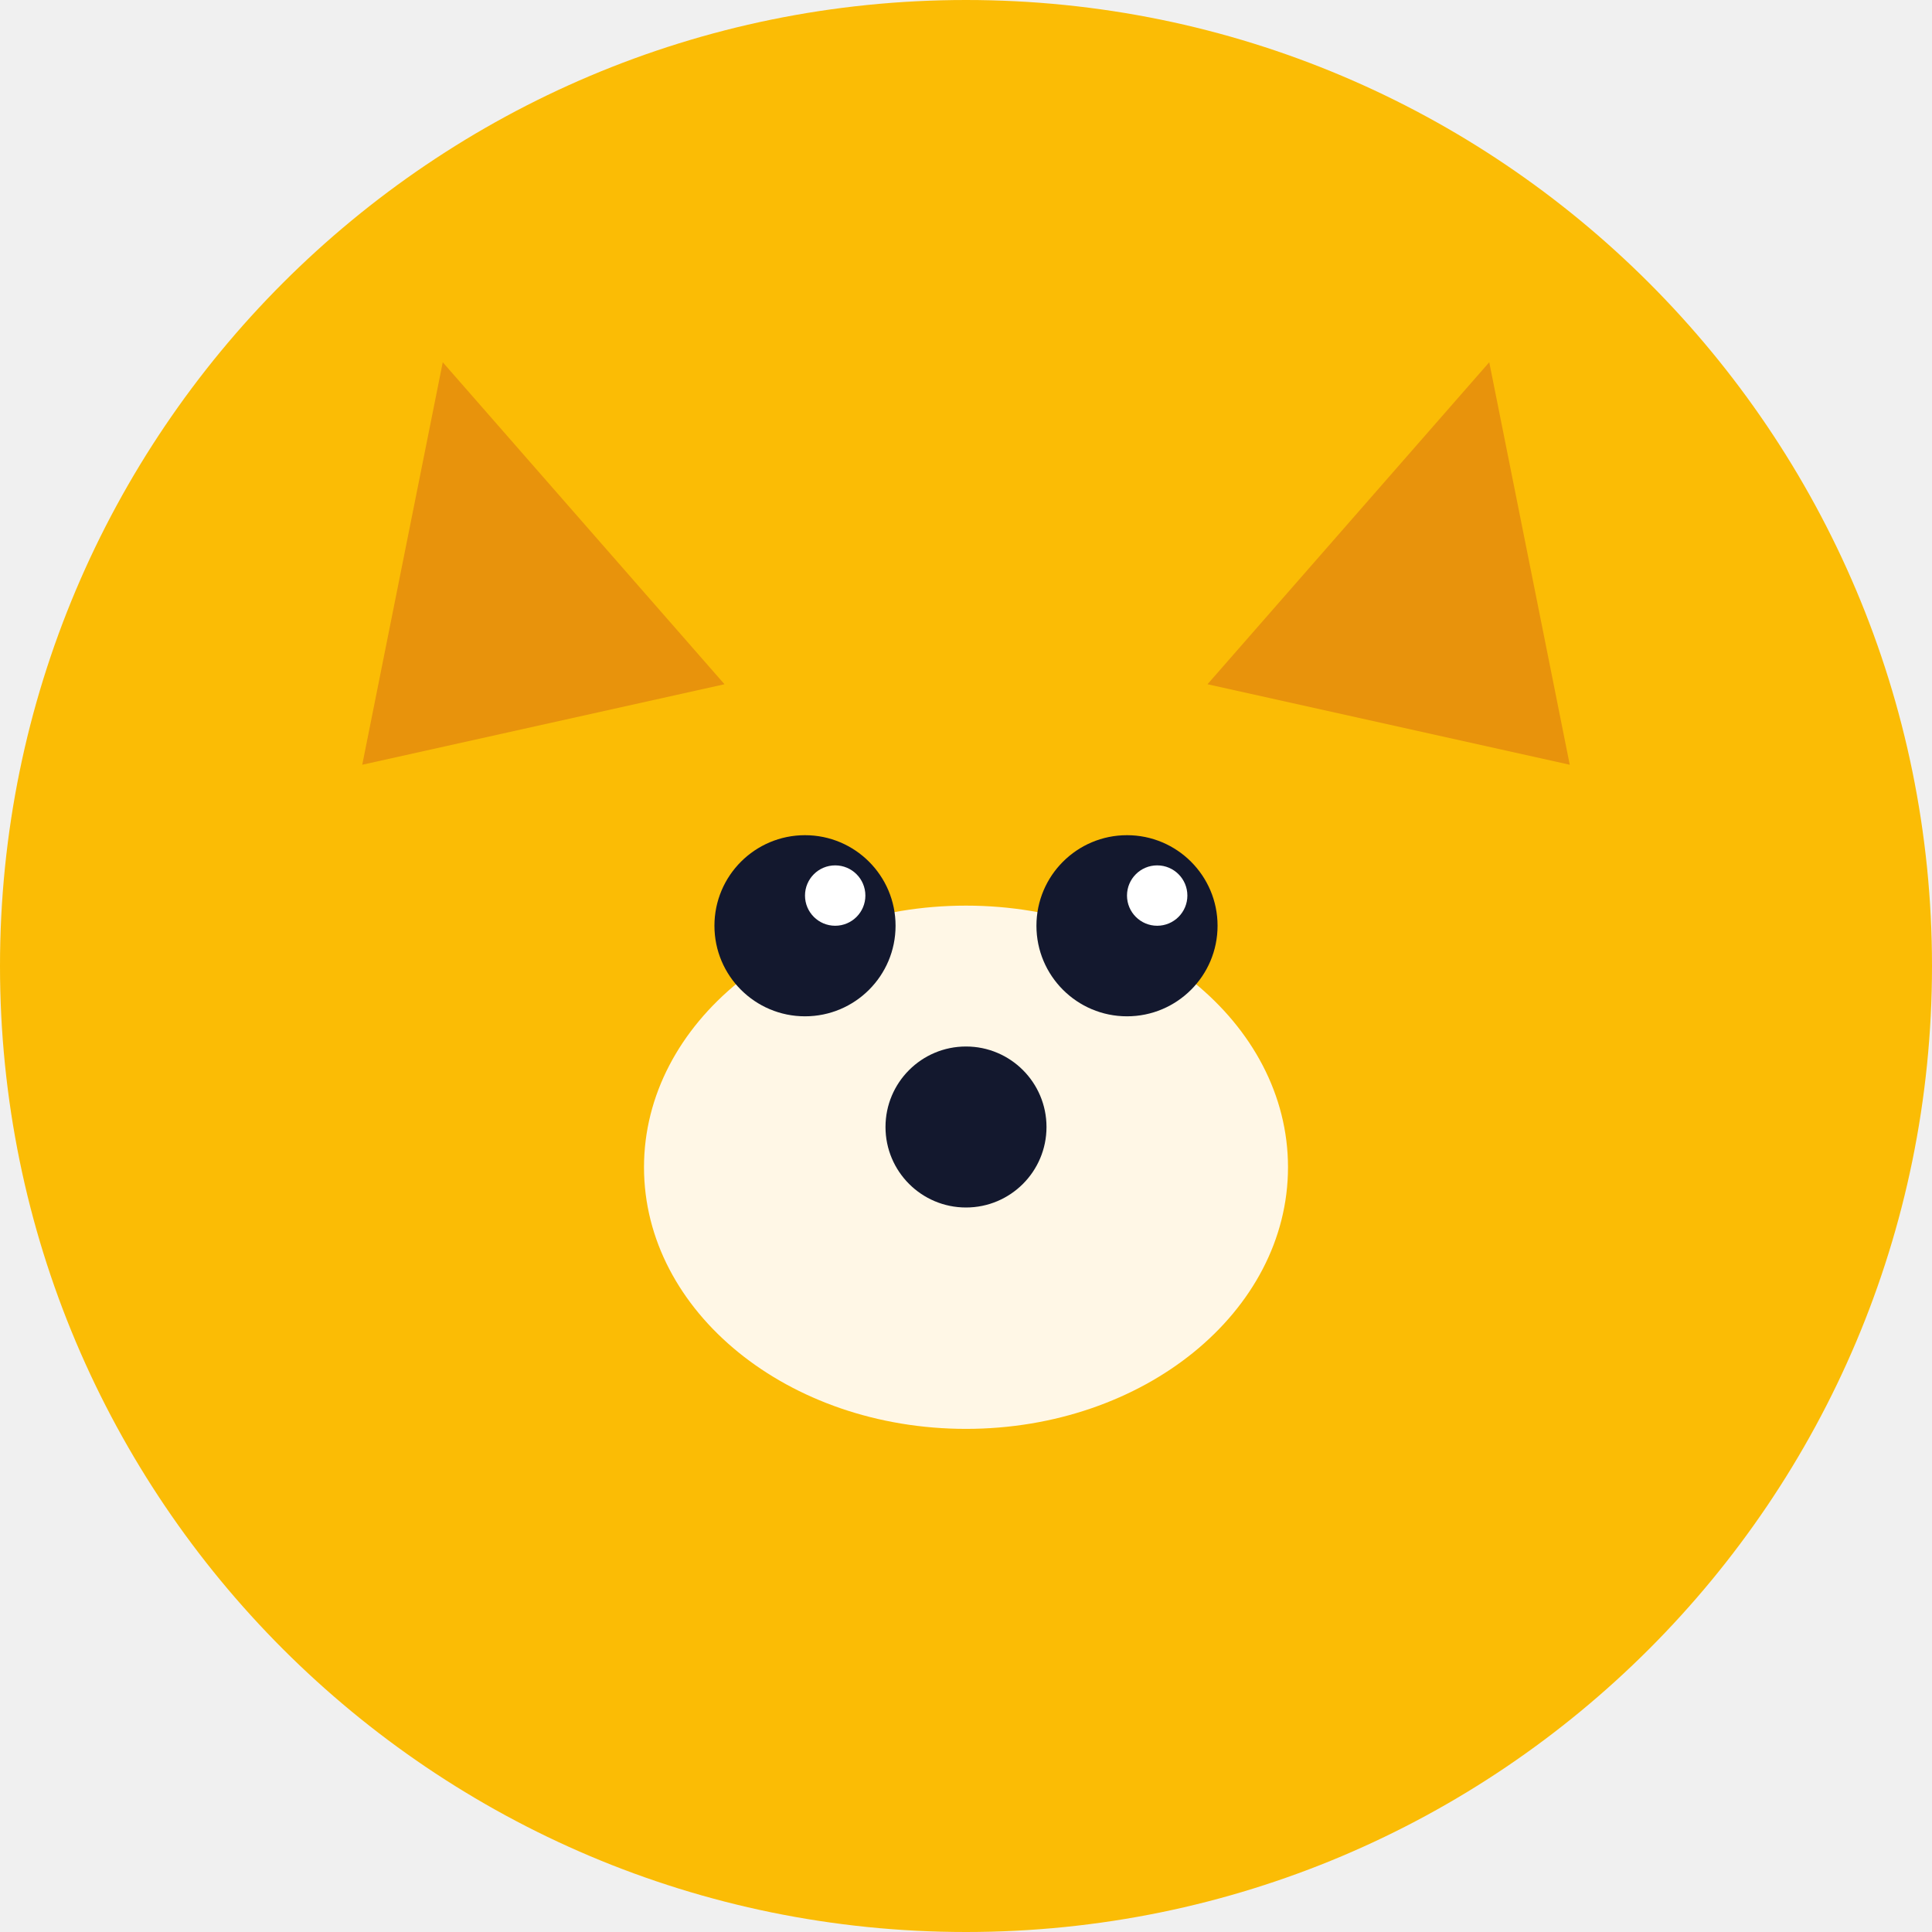
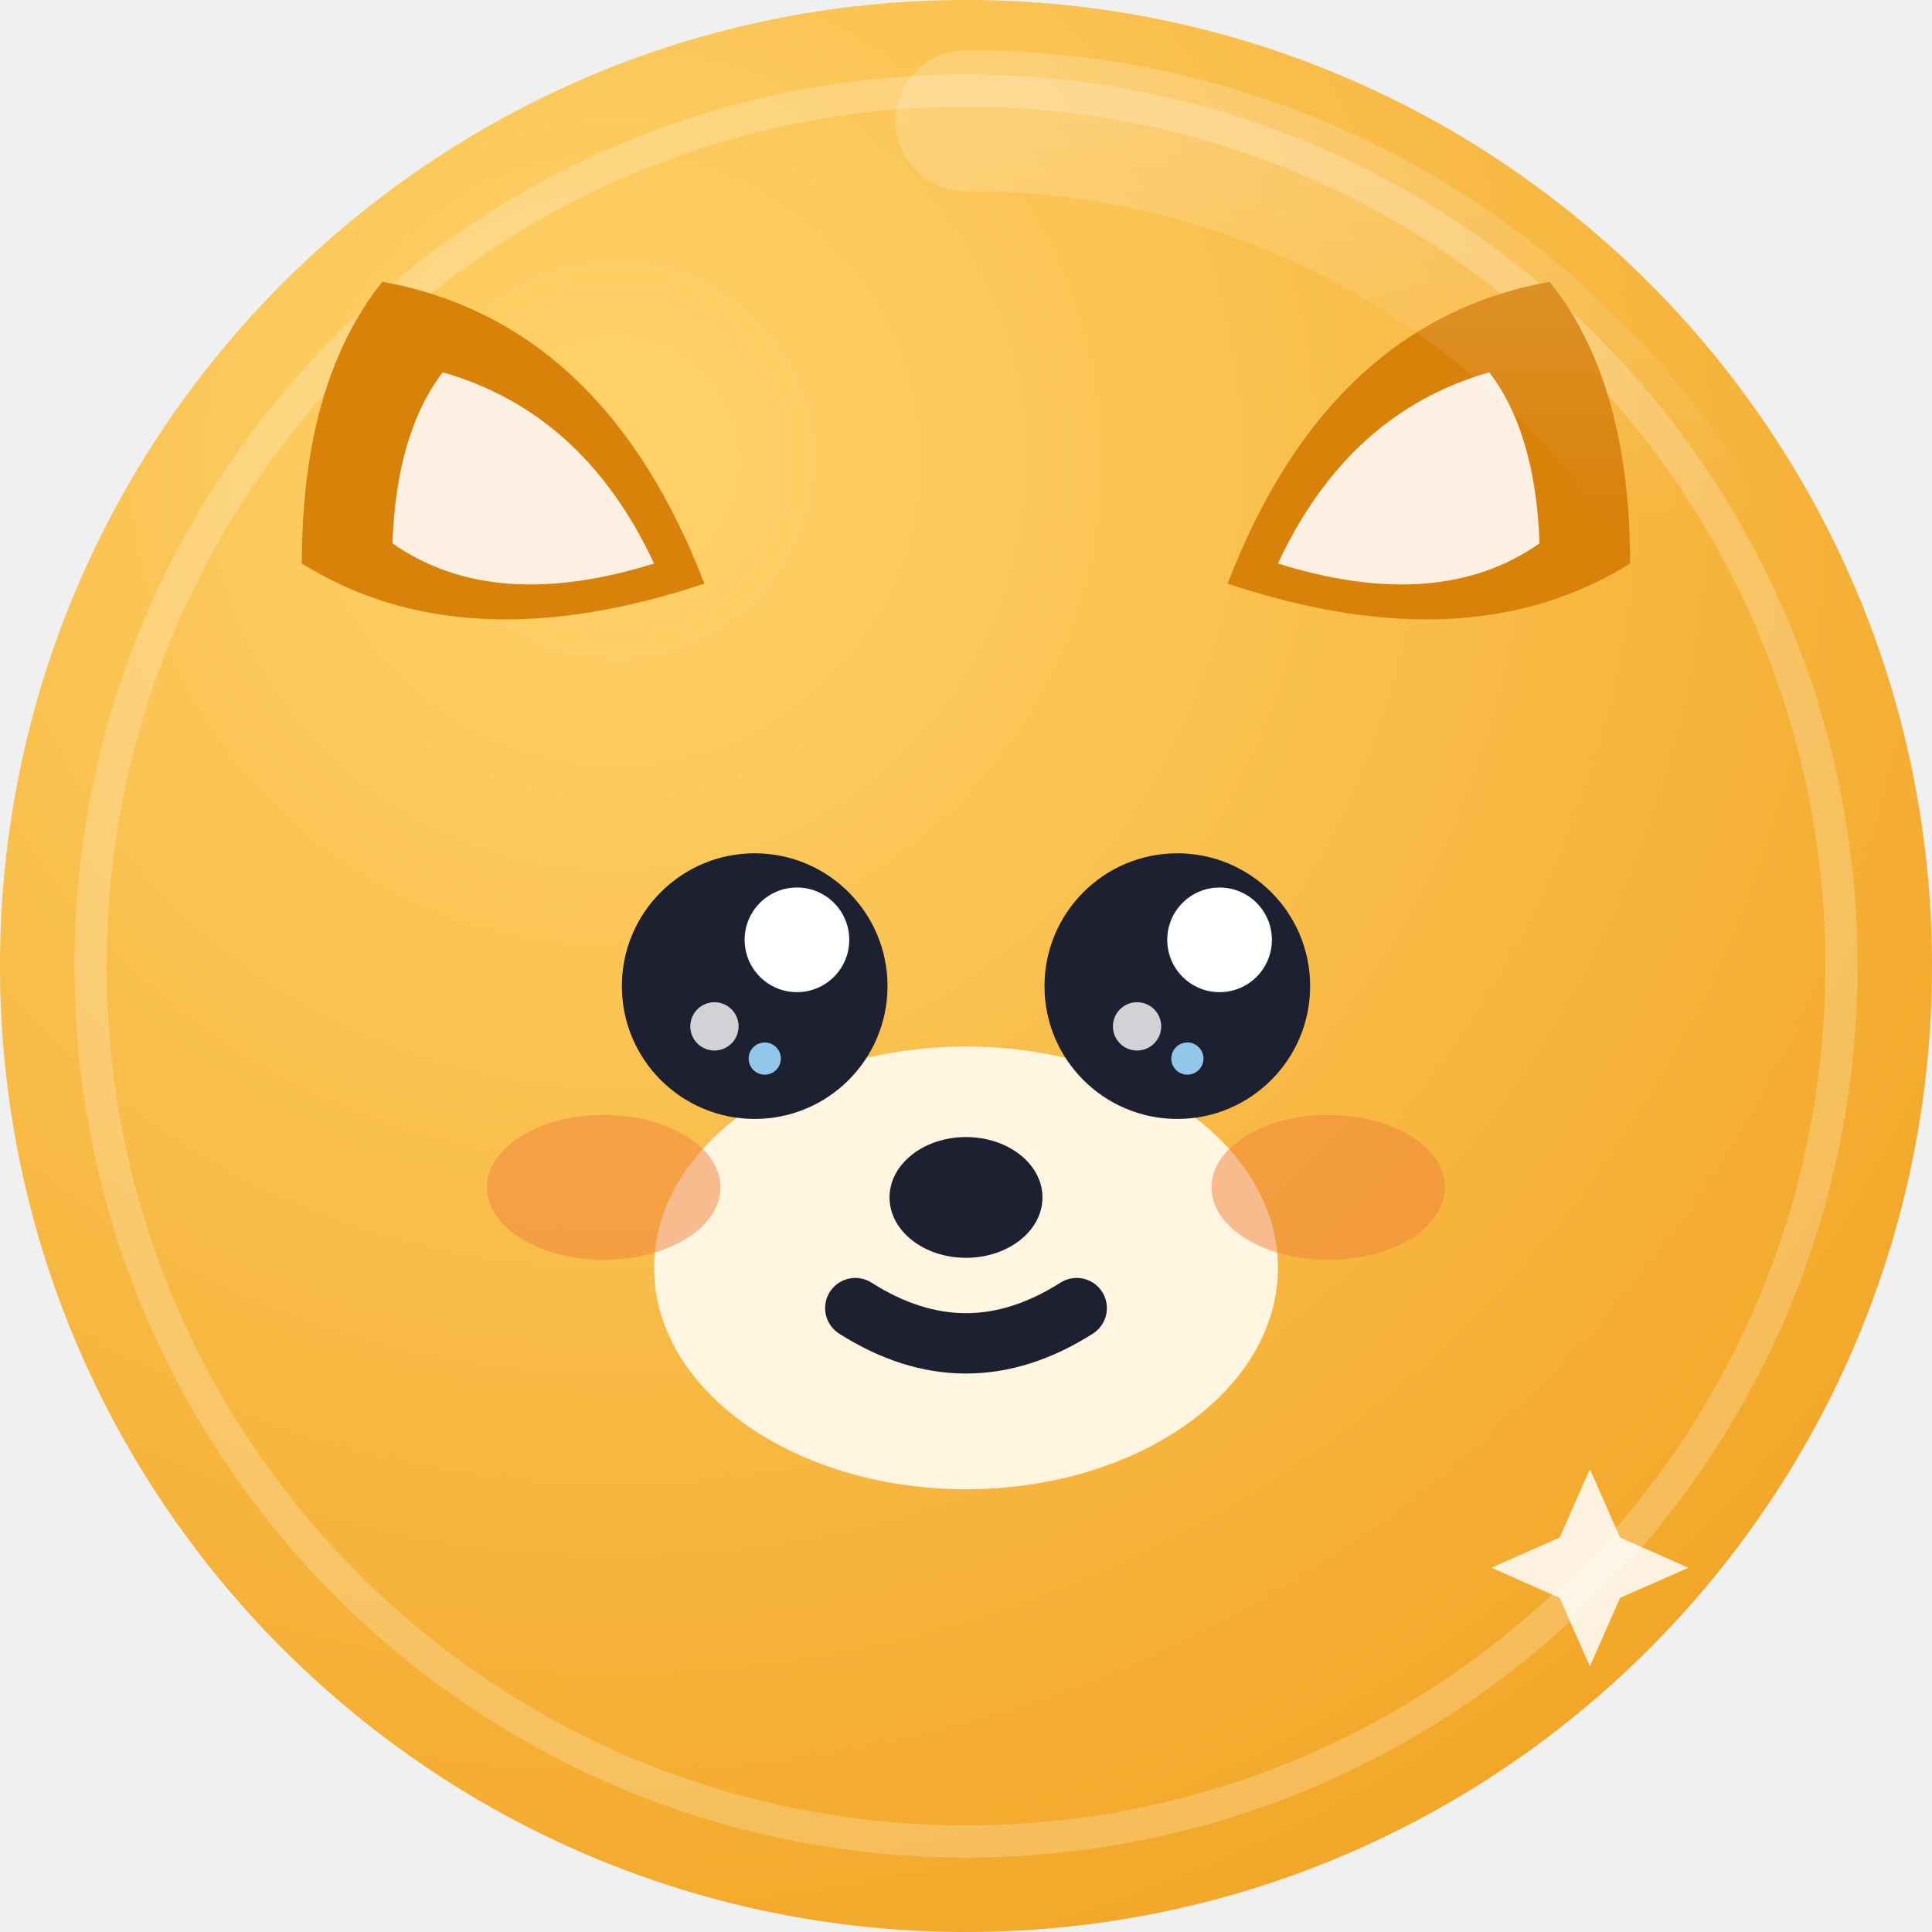
<svg xmlns="http://www.w3.org/2000/svg" viewBox="0 0 96 96">
-   <circle cx="48" cy="48" r="48" fill="#fbbc05" />
-   <polygon points="22,18 36,34 18,38" fill="#e8930c" />
-   <polygon points="74,18 60,34 78,38" fill="#e8930c" />
-   <ellipse cx="48" cy="58" rx="16" ry="13" fill="#fff7e6" />
-   <circle cx="48" cy="56" r="4" fill="#13182e" />
-   <circle cx="40" cy="46" r="4.5" fill="#13182e" />
-   <circle cx="56" cy="46" r="4.5" fill="#13182e" />
-   <circle cx="41.5" cy="44.5" r="1.5" fill="#fff" />
-   <circle cx="57.5" cy="44.5" r="1.5" fill="#fff" />
+   <defs>
+     <radialGradient id="bg" cx="0.32" cy="0.24" r="1.05">
+       <stop offset="0" stop-color="#ffd36b" />
+       <stop offset="1" stop-color="#ef9a14" />
+     </radialGradient>
+     <linearGradient id="gl" x1="0" y1="0" x2="0" y2="1">
+       <stop offset="0" stop-color="#ffffff" stop-opacity="0.35" />
+       <stop offset="1" stop-color="#ffffff" stop-opacity="0" />
+     </linearGradient>
+     <clipPath id="cp">
+       <circle cx="48" cy="48" r="48" />
+     </clipPath>
+   </defs>
+   <circle cx="48" cy="48" r="48" fill="url(#bg)" />
+   <circle cx="48" cy="48" r="43.5" fill="none" stroke="#ffffff" stroke-opacity="0.22" stroke-width="1.6" />
+   <g clip-path="url(#cp)">
+     <path d="M19 14 Q30 16 35 29 Q23 33 15 28 Q15 19 19 14Z" fill="#d9820a" />
+     <path d="M77 14 Q66 16 61 29 Q73 33 81 28 Q81 19 77 14Z" fill="#d9820a" />
+     <path d="M22 18.5 Q29 20.5 32.5 28 Q24.5 30.5 19.5 27 Q19.7 21.5 22 18.5Z" fill="#fff" opacity=".88" />
+     <path d="M74 18.5 Q67 20.5 63.5 28 Q71.5 30.5 76.5 27 Q76.3 21.5 74 18.5Z" fill="#fff" opacity=".88" />
+     <ellipse cx="48" cy="63" rx="15.5" ry="11" fill="#fff5e0" />
+     <circle cx="37.5" cy="49" r="6.6" fill="#1d2030" />
+     <circle cx="58.5" cy="49" r="6.6" fill="#1d2030" />
+     <circle cx="39.6" cy="46.7" r="2.6" fill="#fff" />
+     <circle cx="60.6" cy="46.7" r="2.6" fill="#fff" />
+     <circle cx="35.5" cy="51" r="1.2" fill="#fff" opacity=".8" />
+     <circle cx="56.5" cy="51" r="1.2" fill="#fff" opacity=".8" />
+     <circle cx="38.0" cy="52.6" r="0.8" fill="#9fd8ff" opacity=".9" />
+     <circle cx="59.0" cy="52.6" r="0.8" fill="#9fd8ff" opacity=".9" />
+     <ellipse cx="30" cy="59" rx="5.8" ry="3.6" fill="#f0813c" opacity="0.5" />
+     <ellipse cx="66" cy="59" rx="5.8" ry="3.6" fill="#f0813c" opacity="0.5" />
+     <ellipse cx="48" cy="59.5" rx="3.8" ry="3" fill="#1d2030" />
+     <path d="M42.5 65 Q48 68.5 53.5 65" stroke="#1d2030" stroke-width="3" fill="none" stroke-linecap="round" />
+   </g>
+   <path d="M48 6 a42 42 0 0 1 36 20" stroke="url(#gl)" stroke-width="7" fill="none" stroke-linecap="round" opacity=".55" />
+   <path d="M79 73 l1.5 3.4 3.4 1.5 -3.4 1.5 -1.5 3.4 -1.5-3.4 -3.4-1.5 3.4-1.5z" fill="#ffffff" opacity=".85" />
</svg>
